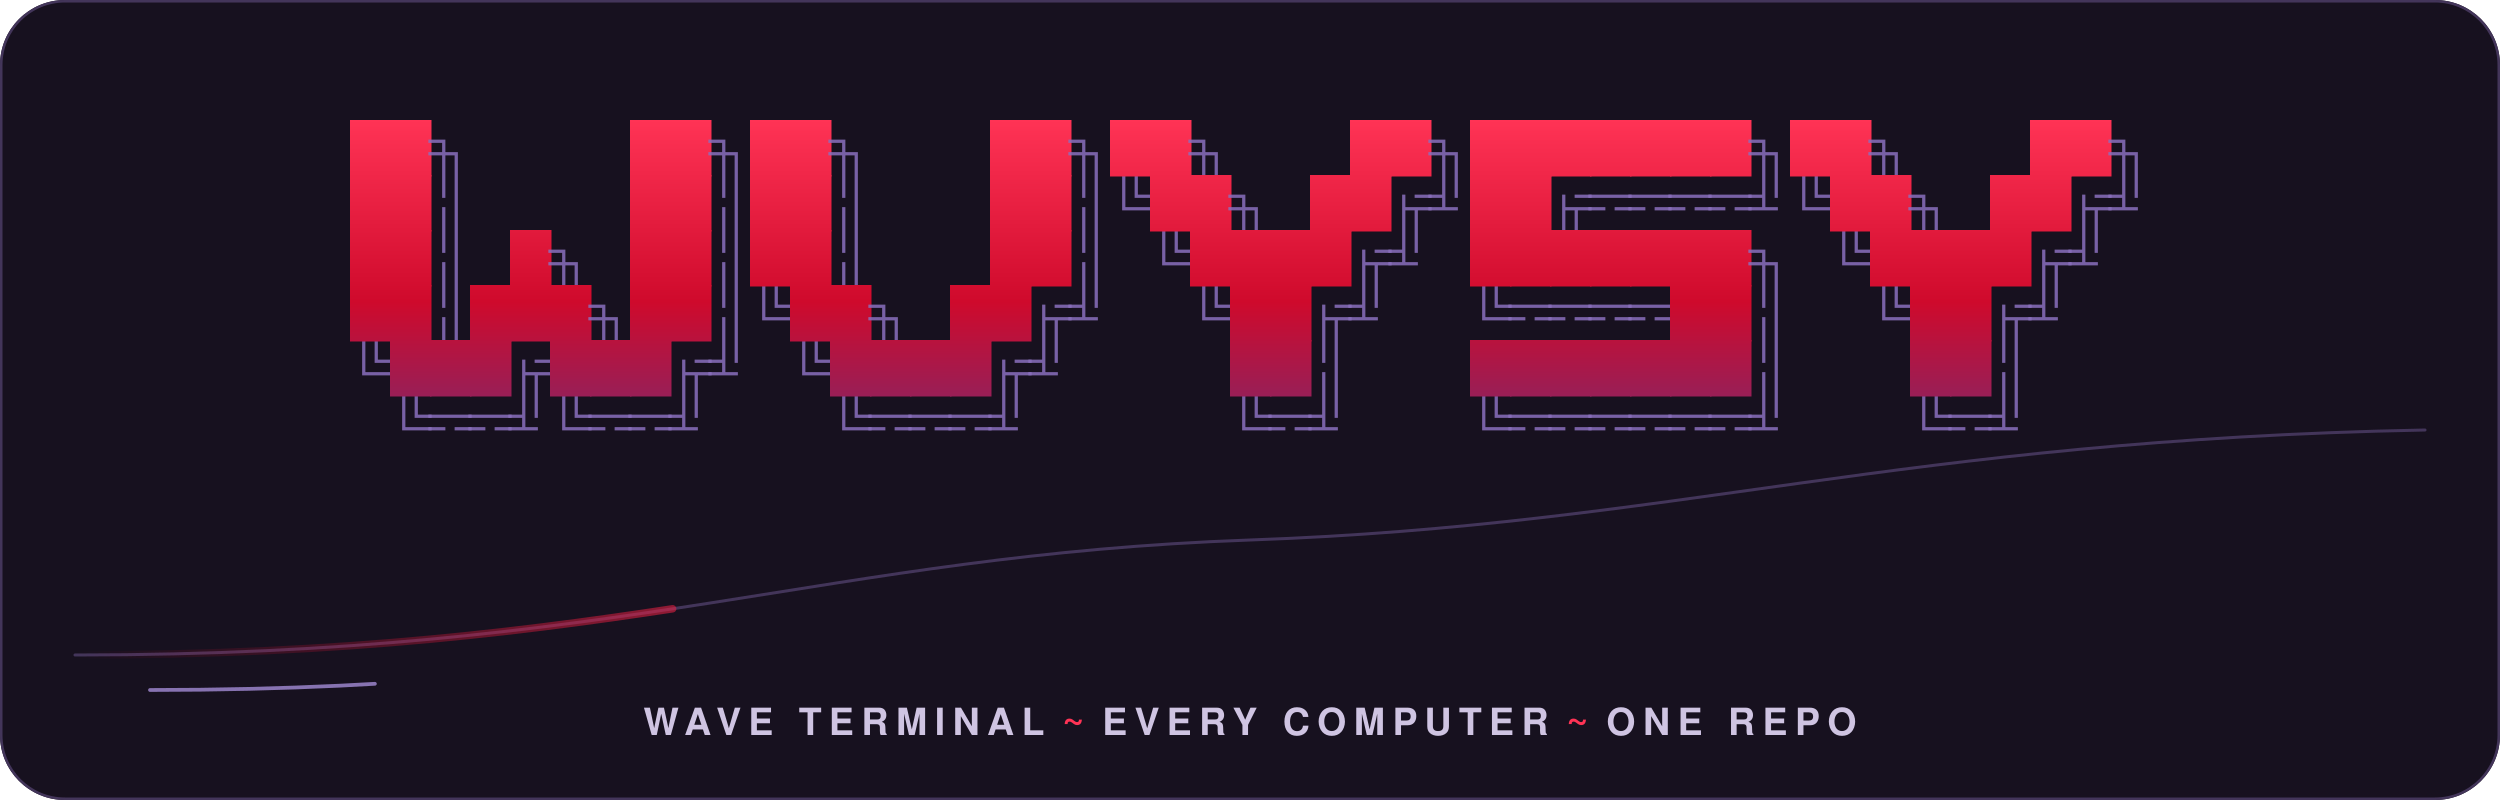
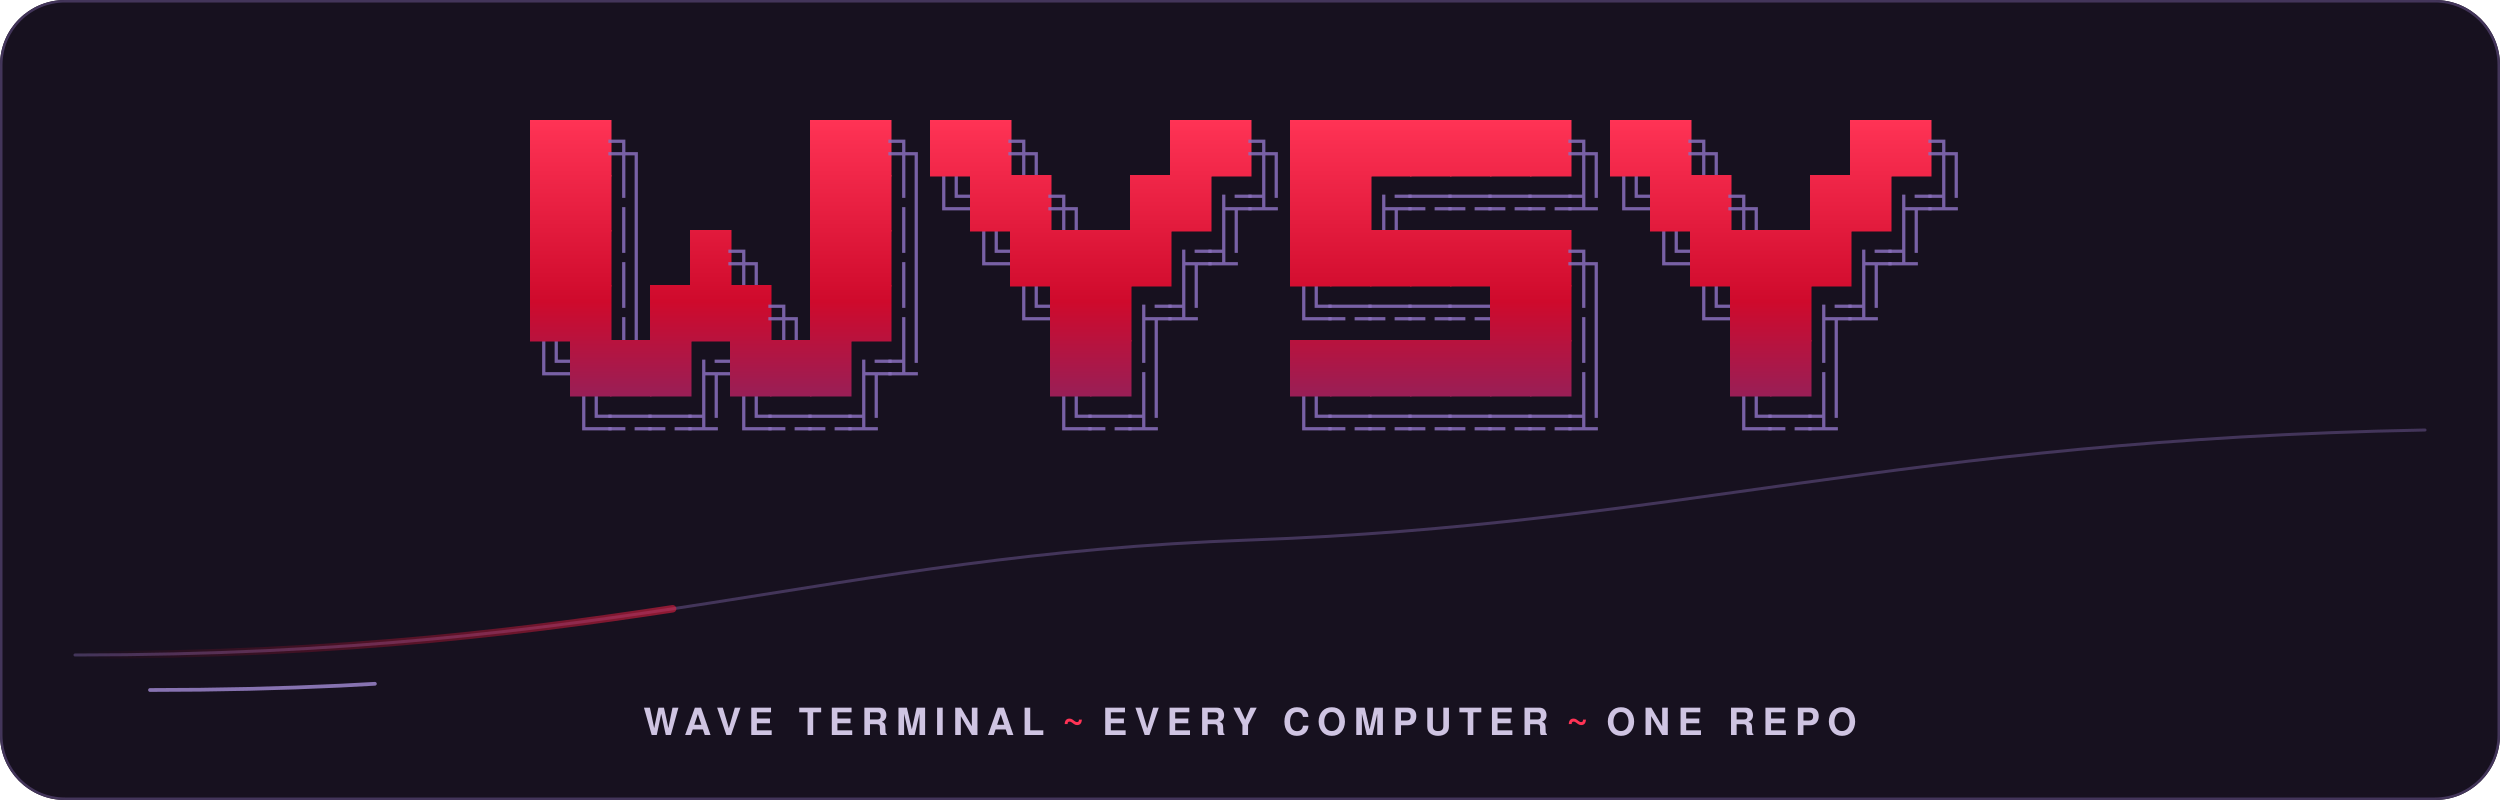
<svg xmlns="http://www.w3.org/2000/svg" viewBox="0 0 1000 320" width="1000" height="320" role="img" aria-label="WavySync">
  <defs>
    <linearGradient id="g" x1="0" y1="48" x2="0" y2="180" gradientUnits="userSpaceOnUse">
      <stop offset="0" stop-color="#ff3355" />
      <stop offset=".55" stop-color="#cf0a2c" />
      <stop offset="1" stop-color="#7a2a6e" />
    </linearGradient>
    <linearGradient id="sheen" x1="-260" y1="0" x2="-60" y2="0" gradientUnits="userSpaceOnUse">
      <stop offset="0" stop-color="#fff" stop-opacity="0" />
      <stop offset=".5" stop-color="#fff" stop-opacity=".5" />
      <stop offset="1" stop-color="#fff" stop-opacity="0" />
      <animateTransform attributeName="gradientTransform" type="translate" values="0 0;1320 0" dur="5s" repeatCount="indefinite" />
    </linearGradient>
    <linearGradient id="line" x1="0" x2="1">
      <stop offset="0" stop-color="#cf0a2c" stop-opacity="0" />
      <stop offset=".45" stop-color="#ff3355" />
      <stop offset="1" stop-color="#b79cf0" stop-opacity="0" />
    </linearGradient>
  </defs>
  <style>
.c { animation: bob 2.8s ease-in-out infinite; }
@keyframes bob { 0%, 100% { transform: translateY(0); } 50% { transform: translateY(-7px); } }
.sh { fill: none; stroke: #8a6fbd; stroke-width: 1.3; stroke-linecap: square; opacity: .85; }
.sw { fill: none; stroke-linecap: round; }
.base { stroke: #43355a; stroke-width: 1.2; }
.a { stroke: url(#line); stroke-width: 3; stroke-dasharray: 240 1300; animation: flow 3.4s linear infinite; }
.b { stroke: #b79cf0; stroke-width: 1.5; stroke-dasharray: 90 1000; animation: flow 4.6s linear infinite reverse; opacity: .7; }
@keyframes flow { from { stroke-dashoffset: 1400; } to { stroke-dashoffset: 0; } }
.t { font: 600 15px -apple-system, "Segoe UI", Helvetica, Arial, sans-serif; fill: #cfc4e2; letter-spacing: 3px; }
@media (prefers-reduced-motion: reduce) { .c, .a, .b { animation: none; } }
</style>
  <rect width="1000" height="320" rx="26" fill="#17111f" />
  <rect x=".5" y=".5" width="999" height="319" rx="25.5" fill="none" stroke="#43355a" />
  <path class="sw base" d="M 30 262 C 250 262 330 222 500 216 S 760 176 970 172" />
  <path class="sw a" d="M 30 262 C 250 262 330 222 500 216 S 760 176 970 172" />
  <path class="sw b" d="M 60 276 C 280 276 350 236 500 230 S 740 192 950 190" />
-   <g class="c" style="animation-delay:-3.60s">
-     <path class="sh" d="M145.5 136V149.5M150.5 144.5H156M150.5 136V144.5M145.5 149.5H156" />
-     <g fill="url(#g)">
-       <rect x="140" y="48" width="16.6" height="22.6" />
-       <rect x="140" y="70" width="16.6" height="22.6" />
-       <rect x="140" y="92" width="16.6" height="22.6" />
-       <rect x="140" y="114" width="16.6" height="22.6" />
-     </g>
-     <g fill="url(#sheen)">
-       <rect x="140" y="48" width="16.6" height="22.6" />
-       <rect x="140" y="70" width="16.6" height="22.6" />
-       <rect x="140" y="92" width="16.6" height="22.6" />
-       <rect x="140" y="114" width="16.6" height="22.6" />
-     </g>
-   </g>
-   <g class="c" style="animation-delay:-3.52s">
-     <path class="sh" d="M161.5 158V171.5M166.5 166.5H172M166.5 158V166.5M161.5 171.5H172" />
-     <g fill="url(#g)">
-       <rect x="156" y="48" width="16.6" height="22.6" />
-       <rect x="156" y="70" width="16.6" height="22.6" />
-       <rect x="156" y="92" width="16.6" height="22.6" />
-       <rect x="156" y="114" width="16.6" height="22.6" />
-       <rect x="156" y="136" width="16.6" height="22.6" />
-     </g>
-     <g fill="url(#sheen)">
-       <rect x="156" y="48" width="16.6" height="22.6" />
-       <rect x="156" y="70" width="16.6" height="22.6" />
-       <rect x="156" y="92" width="16.6" height="22.6" />
-       <rect x="156" y="114" width="16.6" height="22.6" />
-       <rect x="156" y="136" width="16.6" height="22.6" />
-     </g>
-   </g>
-   <g class="c" style="animation-delay:-3.44s">
-     <path class="sh" d="M172 56.5H177.5M177.5 56.5V70M172 61.5H182.5M182.5 61.5V70M177.5 70V78.5M177.5 83.5V92M182.5 70V83.5M182.5 78.5V92M177.5 92V100.5M177.5 105.5V114M182.5 92V105.5M182.5 100.5V114M177.5 114V122.5M177.5 127.5V136M182.5 114V127.5M182.5 122.5V136M172 166.5H182.5M177.5 166.5H188M172 171.5H177.5M182.5 171.5H188" />
-     <g fill="url(#g)">
-       <rect x="172" y="136" width="16.6" height="22.6" />
-     </g>
-     <g fill="url(#sheen)">
-       <rect x="172" y="136" width="16.6" height="22.6" />
-     </g>
-   </g>
-   <g class="c" style="animation-delay:-3.36s">
-     <path class="sh" d="M188 166.5H198.5M193.5 166.5H204M188 171.5H193.5M198.5 171.5H204" />
-     <g fill="url(#g)">
-       <rect x="188" y="114" width="16.6" height="22.6" />
-       <rect x="188" y="136" width="16.6" height="22.6" />
-     </g>
-     <g fill="url(#sheen)">
-       <rect x="188" y="114" width="16.6" height="22.6" />
-       <rect x="188" y="136" width="16.6" height="22.6" />
-     </g>
-   </g>
-   <g class="c" style="animation-delay:-3.28s">
-     <path class="sh" d="M214.5 144.5H220M209.5 144.5V158M209.5 149.5H220M214.5 149.5V158M209.5 158V171.5M204 166.5H209.5M214.5 158V166.5M204 171.5H214.5" />
-     <g fill="url(#g)">
-       <rect x="204" y="92" width="16.6" height="22.6" />
-       <rect x="204" y="114" width="16.6" height="22.6" />
-     </g>
-     <g fill="url(#sheen)">
-       <rect x="204" y="92" width="16.6" height="22.6" />
-       <rect x="204" y="114" width="16.6" height="22.6" />
-     </g>
-   </g>
-   <g class="c" style="animation-delay:-3.20s">
-     <path class="sh" d="M220 100.5H225.5M225.5 100.5V114M220 105.5H230.5M230.5 105.5V114M225.5 158V171.5M230.5 166.5H236M230.5 158V166.5M225.5 171.5H236" />
-     <g fill="url(#g)">
-       <rect x="220" y="114" width="16.6" height="22.6" />
-       <rect x="220" y="136" width="16.6" height="22.6" />
-     </g>
-     <g fill="url(#sheen)">
-       <rect x="220" y="114" width="16.6" height="22.6" />
-       <rect x="220" y="136" width="16.6" height="22.6" />
-     </g>
-   </g>
-   <g class="c" style="animation-delay:-3.12s">
-     <path class="sh" d="M236 122.5H241.5M241.5 122.5V136M236 127.5H246.5M246.5 127.5V136M236 166.5H246.5M241.5 166.5H252M236 171.5H241.5M246.5 171.5H252" />
-     <g fill="url(#g)">
-       <rect x="236" y="136" width="16.6" height="22.6" />
-     </g>
-     <g fill="url(#sheen)">
-       <rect x="236" y="136" width="16.6" height="22.6" />
-     </g>
-   </g>
-   <g class="c" style="animation-delay:-3.04s">
-     <path class="sh" d="M252 166.5H262.5M257.5 166.5H268M252 171.5H257.5M262.5 171.5H268" />
-     <g fill="url(#g)">
-       <rect x="252" y="48" width="16.6" height="22.6" />
-       <rect x="252" y="70" width="16.6" height="22.6" />
-       <rect x="252" y="92" width="16.6" height="22.6" />
-       <rect x="252" y="114" width="16.6" height="22.6" />
-       <rect x="252" y="136" width="16.6" height="22.6" />
-     </g>
-     <g fill="url(#sheen)">
-       <rect x="252" y="48" width="16.6" height="22.6" />
-       <rect x="252" y="70" width="16.6" height="22.6" />
-       <rect x="252" y="92" width="16.6" height="22.6" />
-       <rect x="252" y="114" width="16.6" height="22.6" />
-       <rect x="252" y="136" width="16.6" height="22.6" />
-     </g>
-   </g>
-   <g class="c" style="animation-delay:-2.96s">
-     <path class="sh" d="M278.5 144.5H284M273.5 144.5V158M273.5 149.5H284M278.5 149.5V158M273.5 158V171.5M268 166.5H273.5M278.5 158V166.5M268 171.5H278.5" />
-     <g fill="url(#g)">
-       <rect x="268" y="48" width="16.6" height="22.6" />
-       <rect x="268" y="70" width="16.6" height="22.6" />
-       <rect x="268" y="92" width="16.6" height="22.6" />
-       <rect x="268" y="114" width="16.6" height="22.6" />
-     </g>
-     <g fill="url(#sheen)">
-       <rect x="268" y="48" width="16.6" height="22.6" />
-       <rect x="268" y="70" width="16.6" height="22.6" />
-       <rect x="268" y="92" width="16.6" height="22.6" />
-       <rect x="268" y="114" width="16.6" height="22.6" />
-     </g>
-   </g>
  <g class="c" style="animation-delay:-2.88s">
-     <path class="sh" d="M284 56.5H289.5M289.5 56.5V70M284 61.5H294.5M294.5 61.5V70M289.5 70V78.5M289.5 83.5V92M294.5 70V83.5M294.5 78.5V92M289.5 92V100.5M289.5 105.5V114M294.5 92V105.5M294.5 100.5V114M289.5 114V122.5M289.5 127.5V136M294.5 114V127.5M294.5 122.5V136M289.5 136V149.5M284 144.5H289.5M294.5 136V144.5M284 149.5H294.5" />
+     <path class="sh" d="M217.5 136V149.5M222.5 144.5H228M222.5 136V144.5M217.5 149.5H228" />
+     <g fill="url(#g)">
+       <rect x="212" y="48" width="16.6" height="22.6" />
+       <rect x="212" y="70" width="16.6" height="22.6" />
+       <rect x="212" y="92" width="16.6" height="22.6" />
+       <rect x="212" y="114" width="16.6" height="22.6" />
+     </g>
+     <g fill="url(#sheen)">
+       <rect x="212" y="48" width="16.6" height="22.6" />
+       <rect x="212" y="70" width="16.6" height="22.6" />
+       <rect x="212" y="92" width="16.6" height="22.6" />
+       <rect x="212" y="114" width="16.6" height="22.6" />
+     </g>
+   </g>
+   <g class="c" style="animation-delay:-2.80s">
+     <path class="sh" d="M233.5 158V171.5M238.5 166.5H244M238.5 158V166.5M233.5 171.5H244" />
+     <g fill="url(#g)">
+       <rect x="228" y="48" width="16.6" height="22.6" />
+       <rect x="228" y="70" width="16.6" height="22.6" />
+       <rect x="228" y="92" width="16.6" height="22.6" />
+       <rect x="228" y="114" width="16.6" height="22.6" />
+       <rect x="228" y="136" width="16.6" height="22.6" />
+     </g>
+     <g fill="url(#sheen)">
+       <rect x="228" y="48" width="16.6" height="22.6" />
+       <rect x="228" y="70" width="16.6" height="22.6" />
+       <rect x="228" y="92" width="16.6" height="22.6" />
+       <rect x="228" y="114" width="16.6" height="22.6" />
+       <rect x="228" y="136" width="16.6" height="22.6" />
+     </g>
+   </g>
+   <g class="c" style="animation-delay:-2.72s">
+     <path class="sh" d="M244 56.5H249.5M249.5 56.5V70M244 61.5H254.5M254.5 61.5V70M249.5 70V78.5M249.5 83.5V92M254.5 70V83.5M254.5 78.5V92M249.5 92V100.5M249.5 105.5V114M254.5 92V105.5M254.5 100.5V114M249.5 114V122.5M249.5 127.5V136M254.5 114V127.5M254.5 122.5V136M244 166.5H254.5M249.5 166.5H260M244 171.5H249.5M254.5 171.5H260" />
+     <g fill="url(#g)">
+       <rect x="244" y="136" width="16.6" height="22.6" />
+     </g>
+     <g fill="url(#sheen)">
+       <rect x="244" y="136" width="16.6" height="22.6" />
+     </g>
+   </g>
+   <g class="c" style="animation-delay:-2.64s">
+     <path class="sh" d="M260 166.5H270.5M265.5 166.5H276M260 171.5H265.5M270.5 171.5H276" />
+     <g fill="url(#g)">
+       <rect x="260" y="114" width="16.6" height="22.6" />
+       <rect x="260" y="136" width="16.6" height="22.6" />
+     </g>
+     <g fill="url(#sheen)">
+       <rect x="260" y="114" width="16.6" height="22.6" />
+       <rect x="260" y="136" width="16.6" height="22.6" />
+     </g>
+   </g>
+   <g class="c" style="animation-delay:-2.56s">
+     <path class="sh" d="M286.5 144.5H292M281.5 144.5V158M281.5 149.5H292M286.5 149.5V158M281.5 158V171.5M276 166.5H281.5M286.5 158V166.5M276 171.5H286.5" />
+     <g fill="url(#g)">
+       <rect x="276" y="92" width="16.6" height="22.6" />
+       <rect x="276" y="114" width="16.6" height="22.6" />
+     </g>
+     <g fill="url(#sheen)">
+       <rect x="276" y="92" width="16.6" height="22.6" />
+       <rect x="276" y="114" width="16.6" height="22.6" />
+     </g>
+   </g>
+   <g class="c" style="animation-delay:-2.48s">
+     <path class="sh" d="M292 100.5H297.5M297.5 100.5V114M292 105.5H302.5M302.5 105.5V114M297.5 158V171.5M302.5 166.5H308M302.5 158V166.5M297.5 171.5H308" />
+     <g fill="url(#g)">
+       <rect x="292" y="114" width="16.6" height="22.6" />
+       <rect x="292" y="136" width="16.6" height="22.6" />
+     </g>
+     <g fill="url(#sheen)">
+       <rect x="292" y="114" width="16.6" height="22.6" />
+       <rect x="292" y="136" width="16.6" height="22.6" />
+     </g>
+   </g>
+   <g class="c" style="animation-delay:-2.40s">
+     <path class="sh" d="M308 122.5H313.5M313.5 122.5V136M308 127.5H318.5M318.5 127.5V136M308 166.5H318.5M313.5 166.5H324M308 171.5H313.5M318.5 171.5H324" />
+     <g fill="url(#g)">
+       <rect x="308" y="136" width="16.6" height="22.6" />
+     </g>
+     <g fill="url(#sheen)">
+       <rect x="308" y="136" width="16.6" height="22.6" />
+     </g>
+   </g>
+   <g class="c" style="animation-delay:-2.32s">
+     <path class="sh" d="M324 166.5H334.5M329.5 166.5H340M324 171.5H329.5M334.5 171.5H340" />
+     <g fill="url(#g)">
+       <rect x="324" y="48" width="16.6" height="22.6" />
+       <rect x="324" y="70" width="16.6" height="22.6" />
+       <rect x="324" y="92" width="16.6" height="22.6" />
+       <rect x="324" y="114" width="16.6" height="22.6" />
+       <rect x="324" y="136" width="16.6" height="22.6" />
+     </g>
+     <g fill="url(#sheen)">
+       <rect x="324" y="48" width="16.6" height="22.6" />
+       <rect x="324" y="70" width="16.6" height="22.6" />
+       <rect x="324" y="92" width="16.6" height="22.6" />
+       <rect x="324" y="114" width="16.6" height="22.6" />
+       <rect x="324" y="136" width="16.6" height="22.6" />
+     </g>
+   </g>
+   <g class="c" style="animation-delay:-2.24s">
+     <path class="sh" d="M350.5 144.5H356M345.5 144.5V158M345.5 149.5H356M350.5 149.5V158M345.5 158V171.5M340 166.5H345.5M350.5 158V166.5M340 171.5H350.5" />
+     <g fill="url(#g)">
+       <rect x="340" y="48" width="16.6" height="22.6" />
+       <rect x="340" y="70" width="16.6" height="22.6" />
+       <rect x="340" y="92" width="16.6" height="22.6" />
+       <rect x="340" y="114" width="16.6" height="22.6" />
+     </g>
+     <g fill="url(#sheen)">
+       <rect x="340" y="48" width="16.6" height="22.6" />
+       <rect x="340" y="70" width="16.6" height="22.6" />
+       <rect x="340" y="92" width="16.6" height="22.6" />
+       <rect x="340" y="114" width="16.6" height="22.6" />
+     </g>
+   </g>
+   <g class="c" style="animation-delay:-2.16s">
+     <path class="sh" d="M356 56.5H361.5M361.5 56.5V70M356 61.5H366.5M366.5 61.5V70M361.5 70V78.5M361.5 83.5V92M366.5 70V83.5M366.5 78.5V92M361.5 92V100.5M361.5 105.5V114M366.5 92V105.5M366.5 100.5V114M361.5 114V122.5M361.5 127.5V136M366.5 114V127.5M366.5 122.5V136M361.5 136V149.5M356 144.5H361.5M366.5 136V144.5M356 149.5H366.5" />
    <g fill="url(#g)" />
    <g fill="url(#sheen)" />
  </g>
-   <g class="c" style="animation-delay:-2.80s">
-     <path class="sh" d="M305.5 114V127.5M310.5 122.5H316M310.5 114V122.5M305.5 127.5H316" />
-     <g fill="url(#g)">
-       <rect x="300" y="48" width="16.6" height="22.6" />
-       <rect x="300" y="70" width="16.6" height="22.6" />
-       <rect x="300" y="92" width="16.6" height="22.6" />
-     </g>
-     <g fill="url(#sheen)">
-       <rect x="300" y="48" width="16.6" height="22.6" />
-       <rect x="300" y="70" width="16.6" height="22.6" />
-       <rect x="300" y="92" width="16.6" height="22.6" />
-     </g>
-   </g>
-   <g class="c" style="animation-delay:-2.72s">
-     <path class="sh" d="M321.5 136V149.5M326.5 144.5H332M326.5 136V144.5M321.5 149.5H332" />
-     <g fill="url(#g)">
-       <rect x="316" y="48" width="16.6" height="22.6" />
-       <rect x="316" y="70" width="16.6" height="22.6" />
-       <rect x="316" y="92" width="16.6" height="22.6" />
-       <rect x="316" y="114" width="16.6" height="22.6" />
-     </g>
-     <g fill="url(#sheen)">
-       <rect x="316" y="48" width="16.6" height="22.6" />
-       <rect x="316" y="70" width="16.6" height="22.6" />
-       <rect x="316" y="92" width="16.6" height="22.6" />
-       <rect x="316" y="114" width="16.6" height="22.6" />
-     </g>
-   </g>
-   <g class="c" style="animation-delay:-2.64s">
-     <path class="sh" d="M332 56.5H337.5M337.5 56.5V70M332 61.5H342.5M342.5 61.5V70M337.5 70V78.5M337.5 83.5V92M342.5 70V83.5M342.5 78.5V92M337.5 92V100.5M337.5 105.5V114M342.5 92V105.5M342.5 100.5V114M337.5 158V171.5M342.5 166.5H348M342.5 158V166.5M337.5 171.5H348" />
-     <g fill="url(#g)">
-       <rect x="332" y="114" width="16.6" height="22.6" />
-       <rect x="332" y="136" width="16.6" height="22.6" />
-     </g>
-     <g fill="url(#sheen)">
-       <rect x="332" y="114" width="16.6" height="22.6" />
-       <rect x="332" y="136" width="16.6" height="22.6" />
-     </g>
-   </g>
-   <g class="c" style="animation-delay:-2.56s">
-     <path class="sh" d="M348 122.5H353.5M353.5 122.5V136M348 127.5H358.5M358.5 127.5V136M348 166.5H358.5M353.5 166.5H364M348 171.5H353.5M358.5 171.5H364" />
-     <g fill="url(#g)">
-       <rect x="348" y="136" width="16.6" height="22.6" />
-     </g>
-     <g fill="url(#sheen)">
-       <rect x="348" y="136" width="16.6" height="22.6" />
-     </g>
-   </g>
-   <g class="c" style="animation-delay:-2.48s">
-     <path class="sh" d="M364 166.5H374.5M369.5 166.5H380M364 171.5H369.5M374.5 171.5H380" />
-     <g fill="url(#g)">
-       <rect x="364" y="136" width="16.6" height="22.6" />
-     </g>
-     <g fill="url(#sheen)">
-       <rect x="364" y="136" width="16.6" height="22.6" />
-     </g>
-   </g>
-   <g class="c" style="animation-delay:-2.40s">
-     <path class="sh" d="M380 166.5H390.5M385.5 166.5H396M380 171.5H385.5M390.5 171.5H396" />
-     <g fill="url(#g)">
-       <rect x="380" y="114" width="16.6" height="22.6" />
-       <rect x="380" y="136" width="16.6" height="22.6" />
-     </g>
-     <g fill="url(#sheen)">
-       <rect x="380" y="114" width="16.6" height="22.6" />
-       <rect x="380" y="136" width="16.6" height="22.6" />
-     </g>
-   </g>
-   <g class="c" style="animation-delay:-2.32s">
-     <path class="sh" d="M406.5 144.5H412M401.5 144.5V158M401.5 149.5H412M406.5 149.5V158M401.5 158V171.5M396 166.5H401.5M406.5 158V166.5M396 171.5H406.5" />
-     <g fill="url(#g)">
-       <rect x="396" y="48" width="16.6" height="22.6" />
-       <rect x="396" y="70" width="16.6" height="22.6" />
-       <rect x="396" y="92" width="16.6" height="22.6" />
-       <rect x="396" y="114" width="16.6" height="22.6" />
-     </g>
-     <g fill="url(#sheen)">
-       <rect x="396" y="48" width="16.6" height="22.6" />
-       <rect x="396" y="70" width="16.6" height="22.6" />
-       <rect x="396" y="92" width="16.6" height="22.6" />
-       <rect x="396" y="114" width="16.6" height="22.6" />
-     </g>
-   </g>
-   <g class="c" style="animation-delay:-2.24s">
-     <path class="sh" d="M422.5 122.5H428M417.5 122.5V136M417.5 127.5H428M422.5 127.5V136M417.5 136V149.5M412 144.5H417.5M422.5 136V144.5M412 149.5H422.5" />
-     <g fill="url(#g)">
-       <rect x="412" y="48" width="16.6" height="22.6" />
-       <rect x="412" y="70" width="16.6" height="22.6" />
-       <rect x="412" y="92" width="16.6" height="22.6" />
-     </g>
-     <g fill="url(#sheen)">
-       <rect x="412" y="48" width="16.6" height="22.6" />
-       <rect x="412" y="70" width="16.6" height="22.6" />
-       <rect x="412" y="92" width="16.6" height="22.6" />
-     </g>
-   </g>
-   <g class="c" style="animation-delay:-2.16s">
-     <path class="sh" d="M428 56.5H433.5M433.5 56.5V70M428 61.5H438.5M438.5 61.5V70M433.5 70V78.5M433.5 83.5V92M438.5 70V83.5M438.5 78.5V92M433.5 92V100.5M433.5 105.5V114M438.5 92V105.5M438.5 100.5V114M433.5 114V127.5M428 122.5H433.5M438.5 114V122.5M428 127.5H438.5" />
+   <g class="c" style="animation-delay:-2.08s">
+     <path class="sh" d="M377.5 70V83.5M382.5 78.5H388M382.5 70V78.5M377.5 83.5H388" />
+     <g fill="url(#g)">
+       <rect x="372" y="48" width="16.6" height="22.6" />
+     </g>
+     <g fill="url(#sheen)">
+       <rect x="372" y="48" width="16.6" height="22.6" />
+     </g>
+   </g>
+   <g class="c" style="animation-delay:-2.00s">
+     <path class="sh" d="M393.5 92V105.5M398.5 100.5H404M398.5 92V100.5M393.5 105.5H404" />
+     <g fill="url(#g)">
+       <rect x="388" y="48" width="16.6" height="22.6" />
+       <rect x="388" y="70" width="16.6" height="22.6" />
+     </g>
+     <g fill="url(#sheen)">
+       <rect x="388" y="48" width="16.6" height="22.6" />
+       <rect x="388" y="70" width="16.6" height="22.6" />
+     </g>
+   </g>
+   <g class="c" style="animation-delay:-1.92s">
+     <path class="sh" d="M404 56.5H409.5M409.5 56.5V70M404 61.5H414.5M414.5 61.5V70M409.5 114V127.5M414.5 122.5H420M414.5 114V122.5M409.5 127.5H420" />
+     <g fill="url(#g)">
+       <rect x="404" y="70" width="16.6" height="22.6" />
+       <rect x="404" y="92" width="16.6" height="22.6" />
+     </g>
+     <g fill="url(#sheen)">
+       <rect x="404" y="70" width="16.6" height="22.6" />
+       <rect x="404" y="92" width="16.6" height="22.6" />
+     </g>
+   </g>
+   <g class="c" style="animation-delay:-1.84s">
+     <path class="sh" d="M420 78.5H425.5M425.5 78.5V92M420 83.5H430.5M430.5 83.5V92M425.5 158V171.5M430.5 166.5H436M430.5 158V166.5M425.5 171.5H436" />
+     <g fill="url(#g)">
+       <rect x="420" y="92" width="16.6" height="22.6" />
+       <rect x="420" y="114" width="16.6" height="22.6" />
+       <rect x="420" y="136" width="16.6" height="22.6" />
+     </g>
+     <g fill="url(#sheen)">
+       <rect x="420" y="92" width="16.6" height="22.6" />
+       <rect x="420" y="114" width="16.6" height="22.6" />
+       <rect x="420" y="136" width="16.6" height="22.6" />
+     </g>
+   </g>
+   <g class="c" style="animation-delay:-1.76s">
+     <path class="sh" d="M436 166.5H446.5M441.5 166.5H452M436 171.5H441.5M446.5 171.5H452" />
+     <g fill="url(#g)">
+       <rect x="436" y="92" width="16.6" height="22.6" />
+       <rect x="436" y="114" width="16.6" height="22.6" />
+       <rect x="436" y="136" width="16.6" height="22.6" />
+     </g>
+     <g fill="url(#sheen)">
+       <rect x="436" y="92" width="16.6" height="22.6" />
+       <rect x="436" y="114" width="16.6" height="22.6" />
+       <rect x="436" y="136" width="16.6" height="22.6" />
+     </g>
+   </g>
+   <g class="c" style="animation-delay:-1.68s">
+     <path class="sh" d="M462.5 122.5H468M457.5 122.5V136M457.5 127.5H468M462.5 127.5V136M457.5 136V144.5M457.5 149.5V158M462.5 136V149.5M462.5 144.5V158M457.5 158V171.5M452 166.5H457.5M462.5 158V166.5M452 171.5H462.5" />
+     <g fill="url(#g)">
+       <rect x="452" y="70" width="16.6" height="22.6" />
+       <rect x="452" y="92" width="16.6" height="22.6" />
+     </g>
+     <g fill="url(#sheen)">
+       <rect x="452" y="70" width="16.6" height="22.6" />
+       <rect x="452" y="92" width="16.6" height="22.6" />
+     </g>
+   </g>
+   <g class="c" style="animation-delay:-1.60s">
+     <path class="sh" d="M478.5 100.5H484M473.5 100.5V114M473.5 105.5H484M478.5 105.5V114M473.5 114V127.5M468 122.5H473.5M478.5 114V122.5M468 127.5H478.5" />
+     <g fill="url(#g)">
+       <rect x="468" y="48" width="16.6" height="22.6" />
+       <rect x="468" y="70" width="16.6" height="22.6" />
+     </g>
+     <g fill="url(#sheen)">
+       <rect x="468" y="48" width="16.6" height="22.6" />
+       <rect x="468" y="70" width="16.6" height="22.6" />
+     </g>
+   </g>
+   <g class="c" style="animation-delay:-1.52s">
+     <path class="sh" d="M494.5 78.5H500M489.5 78.5V92M489.5 83.5H500M494.5 83.5V92M489.5 92V105.5M484 100.5H489.5M494.5 92V100.5M484 105.5H494.5" />
+     <g fill="url(#g)">
+       <rect x="484" y="48" width="16.6" height="22.6" />
+     </g>
+     <g fill="url(#sheen)">
+       <rect x="484" y="48" width="16.6" height="22.6" />
+     </g>
+   </g>
+   <g class="c" style="animation-delay:-1.44s">
+     <path class="sh" d="M500 56.5H505.5M505.5 56.5V70M500 61.5H510.5M510.5 61.5V70M505.5 70V83.5M500 78.5H505.5M510.5 70V78.5M500 83.5H510.5" />
    <g fill="url(#g)" />
    <g fill="url(#sheen)" />
  </g>
-   <g class="c" style="animation-delay:-2.08s">
-     <path class="sh" d="M449.5 70V83.5M454.5 78.5H460M454.5 70V78.5M449.5 83.5H460" />
-     <g fill="url(#g)">
-       <rect x="444" y="48" width="16.6" height="22.6" />
-     </g>
-     <g fill="url(#sheen)">
-       <rect x="444" y="48" width="16.6" height="22.6" />
-     </g>
-   </g>
-   <g class="c" style="animation-delay:-2.00s">
-     <path class="sh" d="M465.5 92V105.5M470.5 100.5H476M470.5 92V100.5M465.5 105.5H476" />
-     <g fill="url(#g)">
-       <rect x="460" y="48" width="16.6" height="22.6" />
-       <rect x="460" y="70" width="16.6" height="22.6" />
-     </g>
-     <g fill="url(#sheen)">
-       <rect x="460" y="48" width="16.6" height="22.6" />
-       <rect x="460" y="70" width="16.6" height="22.6" />
-     </g>
-   </g>
-   <g class="c" style="animation-delay:-1.92s">
-     <path class="sh" d="M476 56.5H481.5M481.5 56.5V70M476 61.5H486.5M486.5 61.5V70M481.5 114V127.5M486.5 122.5H492M486.5 114V122.5M481.5 127.5H492" />
-     <g fill="url(#g)">
-       <rect x="476" y="70" width="16.6" height="22.6" />
-       <rect x="476" y="92" width="16.6" height="22.6" />
-     </g>
-     <g fill="url(#sheen)">
-       <rect x="476" y="70" width="16.6" height="22.6" />
-       <rect x="476" y="92" width="16.6" height="22.6" />
-     </g>
-   </g>
-   <g class="c" style="animation-delay:-1.84s">
-     <path class="sh" d="M492 78.5H497.5M497.5 78.5V92M492 83.5H502.5M502.5 83.5V92M497.5 158V171.5M502.5 166.5H508M502.5 158V166.5M497.5 171.5H508" />
-     <g fill="url(#g)">
-       <rect x="492" y="92" width="16.6" height="22.6" />
-       <rect x="492" y="114" width="16.6" height="22.6" />
-       <rect x="492" y="136" width="16.6" height="22.6" />
-     </g>
-     <g fill="url(#sheen)">
-       <rect x="492" y="92" width="16.6" height="22.6" />
-       <rect x="492" y="114" width="16.6" height="22.6" />
-       <rect x="492" y="136" width="16.6" height="22.6" />
-     </g>
-   </g>
-   <g class="c" style="animation-delay:-1.76s">
-     <path class="sh" d="M508 166.5H518.5M513.5 166.5H524M508 171.5H513.5M518.5 171.5H524" />
-     <g fill="url(#g)">
-       <rect x="508" y="92" width="16.6" height="22.6" />
-       <rect x="508" y="114" width="16.6" height="22.6" />
-       <rect x="508" y="136" width="16.6" height="22.6" />
-     </g>
-     <g fill="url(#sheen)">
-       <rect x="508" y="92" width="16.6" height="22.6" />
-       <rect x="508" y="114" width="16.6" height="22.6" />
-       <rect x="508" y="136" width="16.6" height="22.6" />
-     </g>
-   </g>
-   <g class="c" style="animation-delay:-1.68s">
-     <path class="sh" d="M534.5 122.5H540M529.5 122.5V136M529.5 127.5H540M534.5 127.5V136M529.5 136V144.5M529.5 149.5V158M534.5 136V149.5M534.5 144.5V158M529.5 158V171.5M524 166.5H529.5M534.5 158V166.5M524 171.5H534.5" />
-     <g fill="url(#g)">
-       <rect x="524" y="70" width="16.6" height="22.6" />
-       <rect x="524" y="92" width="16.6" height="22.6" />
-     </g>
-     <g fill="url(#sheen)">
-       <rect x="524" y="70" width="16.6" height="22.6" />
-       <rect x="524" y="92" width="16.6" height="22.6" />
-     </g>
-   </g>
-   <g class="c" style="animation-delay:-1.60s">
-     <path class="sh" d="M550.5 100.5H556M545.5 100.5V114M545.5 105.5H556M550.5 105.5V114M545.5 114V127.5M540 122.5H545.5M550.5 114V122.5M540 127.5H550.5" />
-     <g fill="url(#g)">
-       <rect x="540" y="48" width="16.6" height="22.6" />
-       <rect x="540" y="70" width="16.6" height="22.6" />
-     </g>
-     <g fill="url(#sheen)">
-       <rect x="540" y="48" width="16.6" height="22.6" />
-       <rect x="540" y="70" width="16.6" height="22.6" />
-     </g>
-   </g>
-   <g class="c" style="animation-delay:-1.52s">
-     <path class="sh" d="M566.5 78.5H572M561.5 78.5V92M561.5 83.5H572M566.5 83.5V92M561.5 92V105.5M556 100.5H561.5M566.5 92V100.5M556 105.5H566.5" />
-     <g fill="url(#g)">
-       <rect x="556" y="48" width="16.6" height="22.6" />
-     </g>
-     <g fill="url(#sheen)">
-       <rect x="556" y="48" width="16.6" height="22.6" />
-     </g>
-   </g>
-   <g class="c" style="animation-delay:-1.44s">
-     <path class="sh" d="M572 56.5H577.5M577.5 56.5V70M572 61.5H582.5M582.5 61.5V70M577.5 70V83.5M572 78.5H577.5M582.5 70V78.5M572 83.5H582.5" />
+   <g class="c" style="animation-delay:-1.36s">
+     <path class="sh" d="M521.5 114V127.5M526.5 122.5H532M526.5 114V122.5M521.5 127.5H532M521.5 158V171.5M526.5 166.5H532M526.5 158V166.5M521.5 171.5H532" />
+     <g fill="url(#g)">
+       <rect x="516" y="48" width="16.6" height="22.6" />
+       <rect x="516" y="70" width="16.6" height="22.6" />
+       <rect x="516" y="92" width="16.6" height="22.6" />
+       <rect x="516" y="136" width="16.6" height="22.6" />
+     </g>
+     <g fill="url(#sheen)">
+       <rect x="516" y="48" width="16.6" height="22.6" />
+       <rect x="516" y="70" width="16.6" height="22.6" />
+       <rect x="516" y="92" width="16.6" height="22.6" />
+       <rect x="516" y="136" width="16.6" height="22.6" />
+     </g>
+   </g>
+   <g class="c" style="animation-delay:-1.28s">
+     <path class="sh" d="M532 122.5H542.5M537.5 122.5H548M532 127.5H537.5M542.5 127.5H548M532 166.5H542.5M537.5 166.5H548M532 171.5H537.5M542.5 171.5H548" />
+     <g fill="url(#g)">
+       <rect x="532" y="48" width="16.6" height="22.6" />
+       <rect x="532" y="70" width="16.6" height="22.6" />
+       <rect x="532" y="92" width="16.6" height="22.6" />
+       <rect x="532" y="136" width="16.6" height="22.6" />
+     </g>
+     <g fill="url(#sheen)">
+       <rect x="532" y="48" width="16.6" height="22.6" />
+       <rect x="532" y="70" width="16.6" height="22.6" />
+       <rect x="532" y="92" width="16.6" height="22.6" />
+       <rect x="532" y="136" width="16.6" height="22.6" />
+     </g>
+   </g>
+   <g class="c" style="animation-delay:-1.20s">
+     <path class="sh" d="M558.5 78.5H564M553.5 78.5V92M553.5 83.5H564M558.5 83.5V92M548 122.5H558.5M553.5 122.5H564M548 127.5H553.5M558.5 127.5H564M548 166.5H558.5M553.5 166.5H564M548 171.5H553.5M558.5 171.5H564" />
+     <g fill="url(#g)">
+       <rect x="548" y="48" width="16.6" height="22.6" />
+       <rect x="548" y="92" width="16.6" height="22.6" />
+       <rect x="548" y="136" width="16.6" height="22.6" />
+     </g>
+     <g fill="url(#sheen)">
+       <rect x="548" y="48" width="16.6" height="22.6" />
+       <rect x="548" y="92" width="16.6" height="22.6" />
+       <rect x="548" y="136" width="16.6" height="22.6" />
+     </g>
+   </g>
+   <g class="c" style="animation-delay:-1.12s">
+     <path class="sh" d="M564 78.5H574.5M569.5 78.5H580M564 83.5H569.5M574.5 83.5H580M564 122.5H574.5M569.5 122.5H580M564 127.5H569.5M574.5 127.5H580M564 166.5H574.5M569.5 166.5H580M564 171.5H569.5M574.5 171.5H580" />
+     <g fill="url(#g)">
+       <rect x="564" y="48" width="16.6" height="22.6" />
+       <rect x="564" y="92" width="16.6" height="22.6" />
+       <rect x="564" y="136" width="16.6" height="22.6" />
+     </g>
+     <g fill="url(#sheen)">
+       <rect x="564" y="48" width="16.6" height="22.6" />
+       <rect x="564" y="92" width="16.6" height="22.6" />
+       <rect x="564" y="136" width="16.6" height="22.6" />
+     </g>
+   </g>
+   <g class="c" style="animation-delay:-1.04s">
+     <path class="sh" d="M580 78.5H590.5M585.5 78.5H596M580 83.5H585.5M590.5 83.5H596M580 122.5H590.5M585.5 122.5H596M580 127.5H585.5M590.5 127.5H596M580 166.5H590.5M585.5 166.5H596M580 171.5H585.5M590.5 171.5H596" />
+     <g fill="url(#g)">
+       <rect x="580" y="48" width="16.6" height="22.6" />
+       <rect x="580" y="92" width="16.6" height="22.6" />
+       <rect x="580" y="136" width="16.6" height="22.6" />
+     </g>
+     <g fill="url(#sheen)">
+       <rect x="580" y="48" width="16.6" height="22.6" />
+       <rect x="580" y="92" width="16.6" height="22.6" />
+       <rect x="580" y="136" width="16.6" height="22.6" />
+     </g>
+   </g>
+   <g class="c" style="animation-delay:-0.96s">
+     <path class="sh" d="M596 78.5H606.5M601.5 78.5H612M596 83.5H601.5M606.5 83.5H612M596 166.5H606.5M601.5 166.5H612M596 171.5H601.5M606.5 171.5H612" />
+     <g fill="url(#g)">
+       <rect x="596" y="48" width="16.6" height="22.6" />
+       <rect x="596" y="92" width="16.6" height="22.6" />
+       <rect x="596" y="114" width="16.6" height="22.6" />
+       <rect x="596" y="136" width="16.6" height="22.6" />
+     </g>
+     <g fill="url(#sheen)">
+       <rect x="596" y="48" width="16.6" height="22.6" />
+       <rect x="596" y="92" width="16.6" height="22.6" />
+       <rect x="596" y="114" width="16.6" height="22.6" />
+       <rect x="596" y="136" width="16.6" height="22.6" />
+     </g>
+   </g>
+   <g class="c" style="animation-delay:-0.88s">
+     <path class="sh" d="M612 78.5H622.5M617.5 78.5H628M612 83.5H617.5M622.5 83.5H628M612 166.5H622.5M617.5 166.5H628M612 171.5H617.5M622.5 171.5H628" />
+     <g fill="url(#g)">
+       <rect x="612" y="48" width="16.6" height="22.6" />
+       <rect x="612" y="92" width="16.6" height="22.6" />
+       <rect x="612" y="114" width="16.6" height="22.6" />
+       <rect x="612" y="136" width="16.6" height="22.6" />
+     </g>
+     <g fill="url(#sheen)">
+       <rect x="612" y="48" width="16.6" height="22.6" />
+       <rect x="612" y="92" width="16.6" height="22.6" />
+       <rect x="612" y="114" width="16.6" height="22.6" />
+       <rect x="612" y="136" width="16.6" height="22.6" />
+     </g>
+   </g>
+   <g class="c" style="animation-delay:-0.80s">
+     <path class="sh" d="M628 56.5H633.5M633.5 56.5V70M628 61.5H638.5M638.5 61.5V70M633.5 70V83.5M628 78.5H633.5M638.5 70V78.5M628 83.5H638.5M628 100.5H633.5M633.5 100.5V114M628 105.5H638.5M638.5 105.5V114M633.5 114V122.5M633.5 127.5V136M638.5 114V127.5M638.5 122.5V136M633.5 136V144.5M633.5 149.5V158M638.5 136V149.5M638.5 144.5V158M633.5 158V171.5M628 166.5H633.5M638.5 158V166.5M628 171.5H638.5" />
    <g fill="url(#g)" />
    <g fill="url(#sheen)" />
  </g>
-   <g class="c" style="animation-delay:-1.36s">
-     <path class="sh" d="M593.5 114V127.5M598.5 122.5H604M598.5 114V122.5M593.5 127.5H604M593.5 158V171.5M598.5 166.5H604M598.5 158V166.5M593.5 171.5H604" />
-     <g fill="url(#g)">
-       <rect x="588" y="48" width="16.6" height="22.6" />
-       <rect x="588" y="70" width="16.6" height="22.6" />
-       <rect x="588" y="92" width="16.6" height="22.6" />
-       <rect x="588" y="136" width="16.6" height="22.6" />
-     </g>
-     <g fill="url(#sheen)">
-       <rect x="588" y="48" width="16.6" height="22.6" />
-       <rect x="588" y="70" width="16.6" height="22.6" />
-       <rect x="588" y="92" width="16.6" height="22.6" />
-       <rect x="588" y="136" width="16.6" height="22.6" />
-     </g>
-   </g>
-   <g class="c" style="animation-delay:-1.28s">
-     <path class="sh" d="M604 122.5H614.5M609.5 122.5H620M604 127.5H609.5M614.5 127.5H620M604 166.5H614.5M609.5 166.5H620M604 171.5H609.5M614.5 171.5H620" />
-     <g fill="url(#g)">
-       <rect x="604" y="48" width="16.6" height="22.6" />
-       <rect x="604" y="70" width="16.6" height="22.6" />
-       <rect x="604" y="92" width="16.6" height="22.6" />
-       <rect x="604" y="136" width="16.6" height="22.6" />
-     </g>
-     <g fill="url(#sheen)">
-       <rect x="604" y="48" width="16.6" height="22.6" />
-       <rect x="604" y="70" width="16.6" height="22.6" />
-       <rect x="604" y="92" width="16.6" height="22.6" />
-       <rect x="604" y="136" width="16.6" height="22.6" />
-     </g>
-   </g>
-   <g class="c" style="animation-delay:-1.20s">
-     <path class="sh" d="M630.5 78.5H636M625.5 78.5V92M625.5 83.5H636M630.5 83.5V92M620 122.5H630.5M625.5 122.5H636M620 127.5H625.5M630.5 127.5H636M620 166.5H630.5M625.5 166.5H636M620 171.5H625.5M630.5 171.5H636" />
-     <g fill="url(#g)">
-       <rect x="620" y="48" width="16.6" height="22.6" />
-       <rect x="620" y="92" width="16.6" height="22.6" />
-       <rect x="620" y="136" width="16.6" height="22.6" />
-     </g>
-     <g fill="url(#sheen)">
-       <rect x="620" y="48" width="16.6" height="22.6" />
-       <rect x="620" y="92" width="16.6" height="22.6" />
-       <rect x="620" y="136" width="16.6" height="22.6" />
-     </g>
-   </g>
-   <g class="c" style="animation-delay:-1.12s">
-     <path class="sh" d="M636 78.5H646.5M641.5 78.5H652M636 83.5H641.5M646.5 83.5H652M636 122.5H646.5M641.5 122.5H652M636 127.5H641.5M646.5 127.5H652M636 166.5H646.5M641.5 166.5H652M636 171.5H641.5M646.5 171.5H652" />
-     <g fill="url(#g)">
-       <rect x="636" y="48" width="16.6" height="22.6" />
-       <rect x="636" y="92" width="16.6" height="22.6" />
-       <rect x="636" y="136" width="16.6" height="22.6" />
-     </g>
-     <g fill="url(#sheen)">
-       <rect x="636" y="48" width="16.6" height="22.6" />
-       <rect x="636" y="92" width="16.6" height="22.6" />
-       <rect x="636" y="136" width="16.6" height="22.6" />
-     </g>
-   </g>
-   <g class="c" style="animation-delay:-1.04s">
-     <path class="sh" d="M652 78.5H662.5M657.5 78.5H668M652 83.5H657.5M662.5 83.5H668M652 122.5H662.5M657.5 122.5H668M652 127.5H657.5M662.5 127.5H668M652 166.5H662.5M657.5 166.5H668M652 171.5H657.5M662.5 171.5H668" />
-     <g fill="url(#g)">
-       <rect x="652" y="48" width="16.6" height="22.6" />
-       <rect x="652" y="92" width="16.6" height="22.6" />
-       <rect x="652" y="136" width="16.6" height="22.6" />
-     </g>
-     <g fill="url(#sheen)">
-       <rect x="652" y="48" width="16.6" height="22.6" />
-       <rect x="652" y="92" width="16.6" height="22.6" />
-       <rect x="652" y="136" width="16.6" height="22.6" />
-     </g>
-   </g>
-   <g class="c" style="animation-delay:-0.96s">
-     <path class="sh" d="M668 78.5H678.5M673.5 78.5H684M668 83.5H673.5M678.5 83.5H684M668 166.5H678.5M673.5 166.5H684M668 171.5H673.5M678.5 171.5H684" />
-     <g fill="url(#g)">
-       <rect x="668" y="48" width="16.6" height="22.6" />
-       <rect x="668" y="92" width="16.6" height="22.6" />
-       <rect x="668" y="114" width="16.6" height="22.6" />
-       <rect x="668" y="136" width="16.6" height="22.6" />
-     </g>
-     <g fill="url(#sheen)">
-       <rect x="668" y="48" width="16.6" height="22.6" />
-       <rect x="668" y="92" width="16.6" height="22.6" />
-       <rect x="668" y="114" width="16.6" height="22.6" />
-       <rect x="668" y="136" width="16.6" height="22.6" />
-     </g>
-   </g>
-   <g class="c" style="animation-delay:-0.88s">
-     <path class="sh" d="M684 78.5H694.5M689.5 78.5H700M684 83.5H689.5M694.5 83.5H700M684 166.5H694.5M689.5 166.5H700M684 171.5H689.5M694.5 171.5H700" />
-     <g fill="url(#g)">
-       <rect x="684" y="48" width="16.6" height="22.6" />
-       <rect x="684" y="92" width="16.6" height="22.6" />
-       <rect x="684" y="114" width="16.6" height="22.6" />
-       <rect x="684" y="136" width="16.6" height="22.6" />
-     </g>
-     <g fill="url(#sheen)">
-       <rect x="684" y="48" width="16.6" height="22.6" />
-       <rect x="684" y="92" width="16.6" height="22.6" />
-       <rect x="684" y="114" width="16.6" height="22.6" />
-       <rect x="684" y="136" width="16.6" height="22.6" />
-     </g>
-   </g>
-   <g class="c" style="animation-delay:-0.80s">
-     <path class="sh" d="M700 56.5H705.5M705.5 56.5V70M700 61.5H710.5M710.5 61.5V70M705.5 70V83.5M700 78.5H705.5M710.5 70V78.5M700 83.5H710.5M700 100.5H705.5M705.5 100.5V114M700 105.5H710.5M710.5 105.5V114M705.5 114V122.5M705.5 127.5V136M710.5 114V127.5M710.5 122.5V136M705.5 136V144.5M705.5 149.5V158M710.5 136V149.5M710.5 144.5V158M705.5 158V171.5M700 166.5H705.5M710.5 158V166.5M700 171.5H710.5" />
+   <g class="c" style="animation-delay:-0.72s">
+     <path class="sh" d="M649.5 70V83.5M654.5 78.5H660M654.5 70V78.5M649.5 83.5H660" />
+     <g fill="url(#g)">
+       <rect x="644" y="48" width="16.6" height="22.6" />
+     </g>
+     <g fill="url(#sheen)">
+       <rect x="644" y="48" width="16.6" height="22.6" />
+     </g>
+   </g>
+   <g class="c" style="animation-delay:-0.64s">
+     <path class="sh" d="M665.5 92V105.5M670.5 100.5H676M670.5 92V100.5M665.5 105.5H676" />
+     <g fill="url(#g)">
+       <rect x="660" y="48" width="16.6" height="22.6" />
+       <rect x="660" y="70" width="16.6" height="22.6" />
+     </g>
+     <g fill="url(#sheen)">
+       <rect x="660" y="48" width="16.6" height="22.6" />
+       <rect x="660" y="70" width="16.6" height="22.6" />
+     </g>
+   </g>
+   <g class="c" style="animation-delay:-0.56s">
+     <path class="sh" d="M676 56.5H681.5M681.5 56.5V70M676 61.5H686.5M686.5 61.5V70M681.5 114V127.5M686.5 122.5H692M686.5 114V122.5M681.5 127.5H692" />
+     <g fill="url(#g)">
+       <rect x="676" y="70" width="16.6" height="22.6" />
+       <rect x="676" y="92" width="16.6" height="22.6" />
+     </g>
+     <g fill="url(#sheen)">
+       <rect x="676" y="70" width="16.6" height="22.6" />
+       <rect x="676" y="92" width="16.6" height="22.6" />
+     </g>
+   </g>
+   <g class="c" style="animation-delay:-0.48s">
+     <path class="sh" d="M692 78.5H697.5M697.5 78.5V92M692 83.5H702.5M702.5 83.5V92M697.5 158V171.5M702.5 166.5H708M702.5 158V166.5M697.5 171.5H708" />
+     <g fill="url(#g)">
+       <rect x="692" y="92" width="16.6" height="22.6" />
+       <rect x="692" y="114" width="16.6" height="22.6" />
+       <rect x="692" y="136" width="16.6" height="22.6" />
+     </g>
+     <g fill="url(#sheen)">
+       <rect x="692" y="92" width="16.6" height="22.6" />
+       <rect x="692" y="114" width="16.6" height="22.6" />
+       <rect x="692" y="136" width="16.6" height="22.6" />
+     </g>
+   </g>
+   <g class="c" style="animation-delay:-0.40s">
+     <path class="sh" d="M708 166.5H718.5M713.5 166.5H724M708 171.5H713.5M718.5 171.5H724" />
+     <g fill="url(#g)">
+       <rect x="708" y="92" width="16.6" height="22.6" />
+       <rect x="708" y="114" width="16.6" height="22.6" />
+       <rect x="708" y="136" width="16.6" height="22.6" />
+     </g>
+     <g fill="url(#sheen)">
+       <rect x="708" y="92" width="16.6" height="22.6" />
+       <rect x="708" y="114" width="16.6" height="22.6" />
+       <rect x="708" y="136" width="16.6" height="22.6" />
+     </g>
+   </g>
+   <g class="c" style="animation-delay:-0.32s">
+     <path class="sh" d="M734.5 122.5H740M729.5 122.5V136M729.5 127.5H740M734.5 127.5V136M729.5 136V144.5M729.5 149.5V158M734.5 136V149.5M734.5 144.5V158M729.5 158V171.5M724 166.5H729.5M734.5 158V166.5M724 171.5H734.5" />
+     <g fill="url(#g)">
+       <rect x="724" y="70" width="16.6" height="22.6" />
+       <rect x="724" y="92" width="16.6" height="22.6" />
+     </g>
+     <g fill="url(#sheen)">
+       <rect x="724" y="70" width="16.6" height="22.6" />
+       <rect x="724" y="92" width="16.6" height="22.6" />
+     </g>
+   </g>
+   <g class="c" style="animation-delay:-0.24s">
+     <path class="sh" d="M750.5 100.5H756M745.5 100.5V114M745.5 105.5H756M750.5 105.5V114M745.5 114V127.5M740 122.5H745.5M750.5 114V122.5M740 127.5H750.5" />
+     <g fill="url(#g)">
+       <rect x="740" y="48" width="16.6" height="22.6" />
+       <rect x="740" y="70" width="16.6" height="22.6" />
+     </g>
+     <g fill="url(#sheen)">
+       <rect x="740" y="48" width="16.6" height="22.6" />
+       <rect x="740" y="70" width="16.6" height="22.6" />
+     </g>
+   </g>
+   <g class="c" style="animation-delay:-0.16s">
+     <path class="sh" d="M766.5 78.5H772M761.5 78.5V92M761.5 83.5H772M766.5 83.5V92M761.5 92V105.5M756 100.5H761.5M766.5 92V100.5M756 105.5H766.5" />
+     <g fill="url(#g)">
+       <rect x="756" y="48" width="16.6" height="22.6" />
+     </g>
+     <g fill="url(#sheen)">
+       <rect x="756" y="48" width="16.6" height="22.6" />
+     </g>
+   </g>
+   <g class="c" style="animation-delay:-0.08s">
+     <path class="sh" d="M772 56.5H777.5M777.5 56.5V70M772 61.5H782.5M782.5 61.5V70M777.5 70V83.5M772 78.5H777.5M782.5 70V78.5M772 83.5H782.5" />
    <g fill="url(#g)" />
    <g fill="url(#sheen)" />
  </g>
-   <g class="c" style="animation-delay:-0.72s">
-     <path class="sh" d="M721.5 70V83.5M726.5 78.5H732M726.5 70V78.5M721.5 83.5H732" />
-     <g fill="url(#g)">
-       <rect x="716" y="48" width="16.6" height="22.6" />
-     </g>
-     <g fill="url(#sheen)">
-       <rect x="716" y="48" width="16.6" height="22.6" />
-     </g>
-   </g>
-   <g class="c" style="animation-delay:-0.64s">
-     <path class="sh" d="M737.5 92V105.5M742.5 100.5H748M742.5 92V100.5M737.5 105.5H748" />
-     <g fill="url(#g)">
-       <rect x="732" y="48" width="16.6" height="22.6" />
-       <rect x="732" y="70" width="16.6" height="22.6" />
-     </g>
-     <g fill="url(#sheen)">
-       <rect x="732" y="48" width="16.6" height="22.6" />
-       <rect x="732" y="70" width="16.6" height="22.6" />
-     </g>
-   </g>
-   <g class="c" style="animation-delay:-0.56s">
-     <path class="sh" d="M748 56.5H753.5M753.5 56.5V70M748 61.5H758.5M758.5 61.5V70M753.5 114V127.5M758.5 122.5H764M758.5 114V122.5M753.5 127.5H764" />
-     <g fill="url(#g)">
-       <rect x="748" y="70" width="16.6" height="22.6" />
-       <rect x="748" y="92" width="16.6" height="22.6" />
-     </g>
-     <g fill="url(#sheen)">
-       <rect x="748" y="70" width="16.6" height="22.6" />
-       <rect x="748" y="92" width="16.6" height="22.6" />
-     </g>
-   </g>
-   <g class="c" style="animation-delay:-0.48s">
-     <path class="sh" d="M764 78.5H769.5M769.5 78.5V92M764 83.5H774.5M774.5 83.5V92M769.5 158V171.5M774.5 166.5H780M774.5 158V166.5M769.5 171.5H780" />
-     <g fill="url(#g)">
-       <rect x="764" y="92" width="16.6" height="22.6" />
-       <rect x="764" y="114" width="16.6" height="22.6" />
-       <rect x="764" y="136" width="16.6" height="22.6" />
-     </g>
-     <g fill="url(#sheen)">
-       <rect x="764" y="92" width="16.6" height="22.6" />
-       <rect x="764" y="114" width="16.6" height="22.6" />
-       <rect x="764" y="136" width="16.6" height="22.6" />
-     </g>
-   </g>
-   <g class="c" style="animation-delay:-0.40s">
-     <path class="sh" d="M780 166.5H790.5M785.5 166.5H796M780 171.5H785.5M790.5 171.5H796" />
-     <g fill="url(#g)">
-       <rect x="780" y="92" width="16.6" height="22.6" />
-       <rect x="780" y="114" width="16.6" height="22.6" />
-       <rect x="780" y="136" width="16.6" height="22.6" />
-     </g>
-     <g fill="url(#sheen)">
-       <rect x="780" y="92" width="16.6" height="22.6" />
-       <rect x="780" y="114" width="16.6" height="22.6" />
-       <rect x="780" y="136" width="16.6" height="22.6" />
-     </g>
-   </g>
-   <g class="c" style="animation-delay:-0.32s">
-     <path class="sh" d="M806.5 122.5H812M801.5 122.5V136M801.5 127.5H812M806.5 127.5V136M801.5 136V144.5M801.5 149.5V158M806.5 136V149.5M806.5 144.5V158M801.5 158V171.5M796 166.5H801.5M806.5 158V166.5M796 171.5H806.5" />
-     <g fill="url(#g)">
-       <rect x="796" y="70" width="16.6" height="22.6" />
-       <rect x="796" y="92" width="16.6" height="22.6" />
-     </g>
-     <g fill="url(#sheen)">
-       <rect x="796" y="70" width="16.6" height="22.6" />
-       <rect x="796" y="92" width="16.6" height="22.6" />
-     </g>
-   </g>
-   <g class="c" style="animation-delay:-0.24s">
-     <path class="sh" d="M822.5 100.5H828M817.5 100.5V114M817.5 105.5H828M822.5 105.5V114M817.5 114V127.5M812 122.5H817.5M822.5 114V122.5M812 127.5H822.5" />
-     <g fill="url(#g)">
-       <rect x="812" y="48" width="16.6" height="22.6" />
-       <rect x="812" y="70" width="16.6" height="22.6" />
-     </g>
-     <g fill="url(#sheen)">
-       <rect x="812" y="48" width="16.6" height="22.6" />
-       <rect x="812" y="70" width="16.6" height="22.6" />
-     </g>
-   </g>
-   <g class="c" style="animation-delay:-0.16s">
-     <path class="sh" d="M838.5 78.5H844M833.5 78.5V92M833.5 83.5H844M838.5 83.5V92M833.5 92V105.5M828 100.5H833.5M838.5 92V100.5M828 105.5H838.5" />
-     <g fill="url(#g)">
-       <rect x="828" y="48" width="16.6" height="22.6" />
-     </g>
-     <g fill="url(#sheen)">
-       <rect x="828" y="48" width="16.6" height="22.6" />
-     </g>
-   </g>
-   <g class="c" style="animation-delay:-0.08s">
-     <path class="sh" d="M844 56.5H849.5M849.5 56.5V70M844 61.5H854.5M854.5 61.5V70M849.5 70V83.5M844 78.5H849.5M854.5 70V78.5M844 83.5H854.5" />
-     <g fill="url(#g)" />
-     <g fill="url(#sheen)" />
-   </g>
  <text class="t" x="500" y="294" text-anchor="middle">WAVE TERMINAL <tspan fill="#ff3355">~</tspan> EVERY COMPUTER <tspan fill="#ff3355">~</tspan> ONE REPO</text>
</svg>
